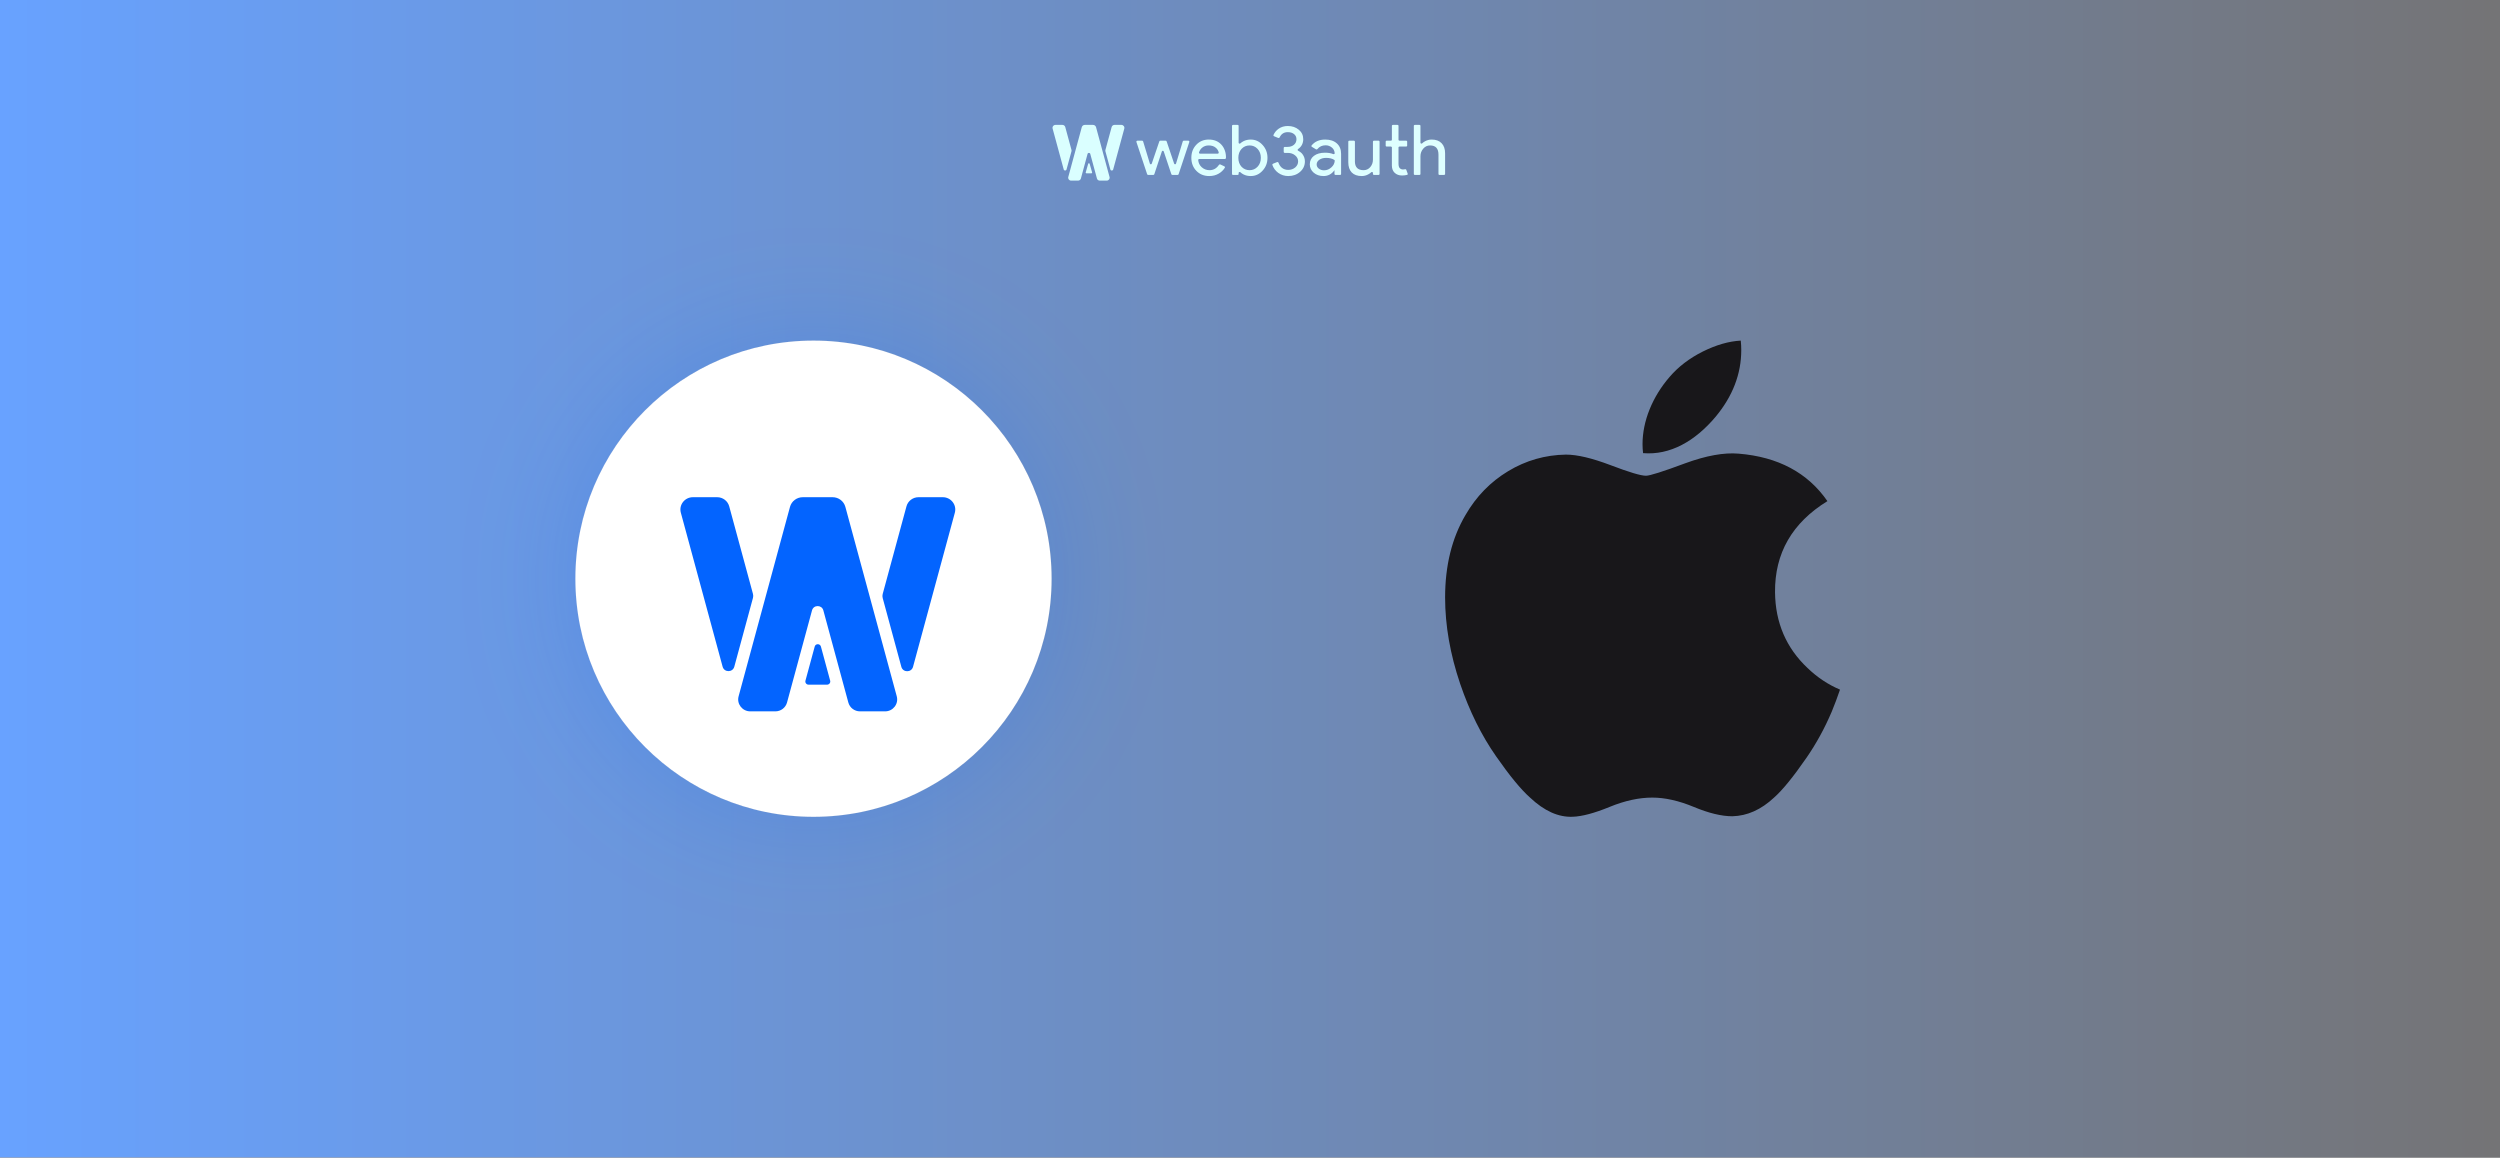
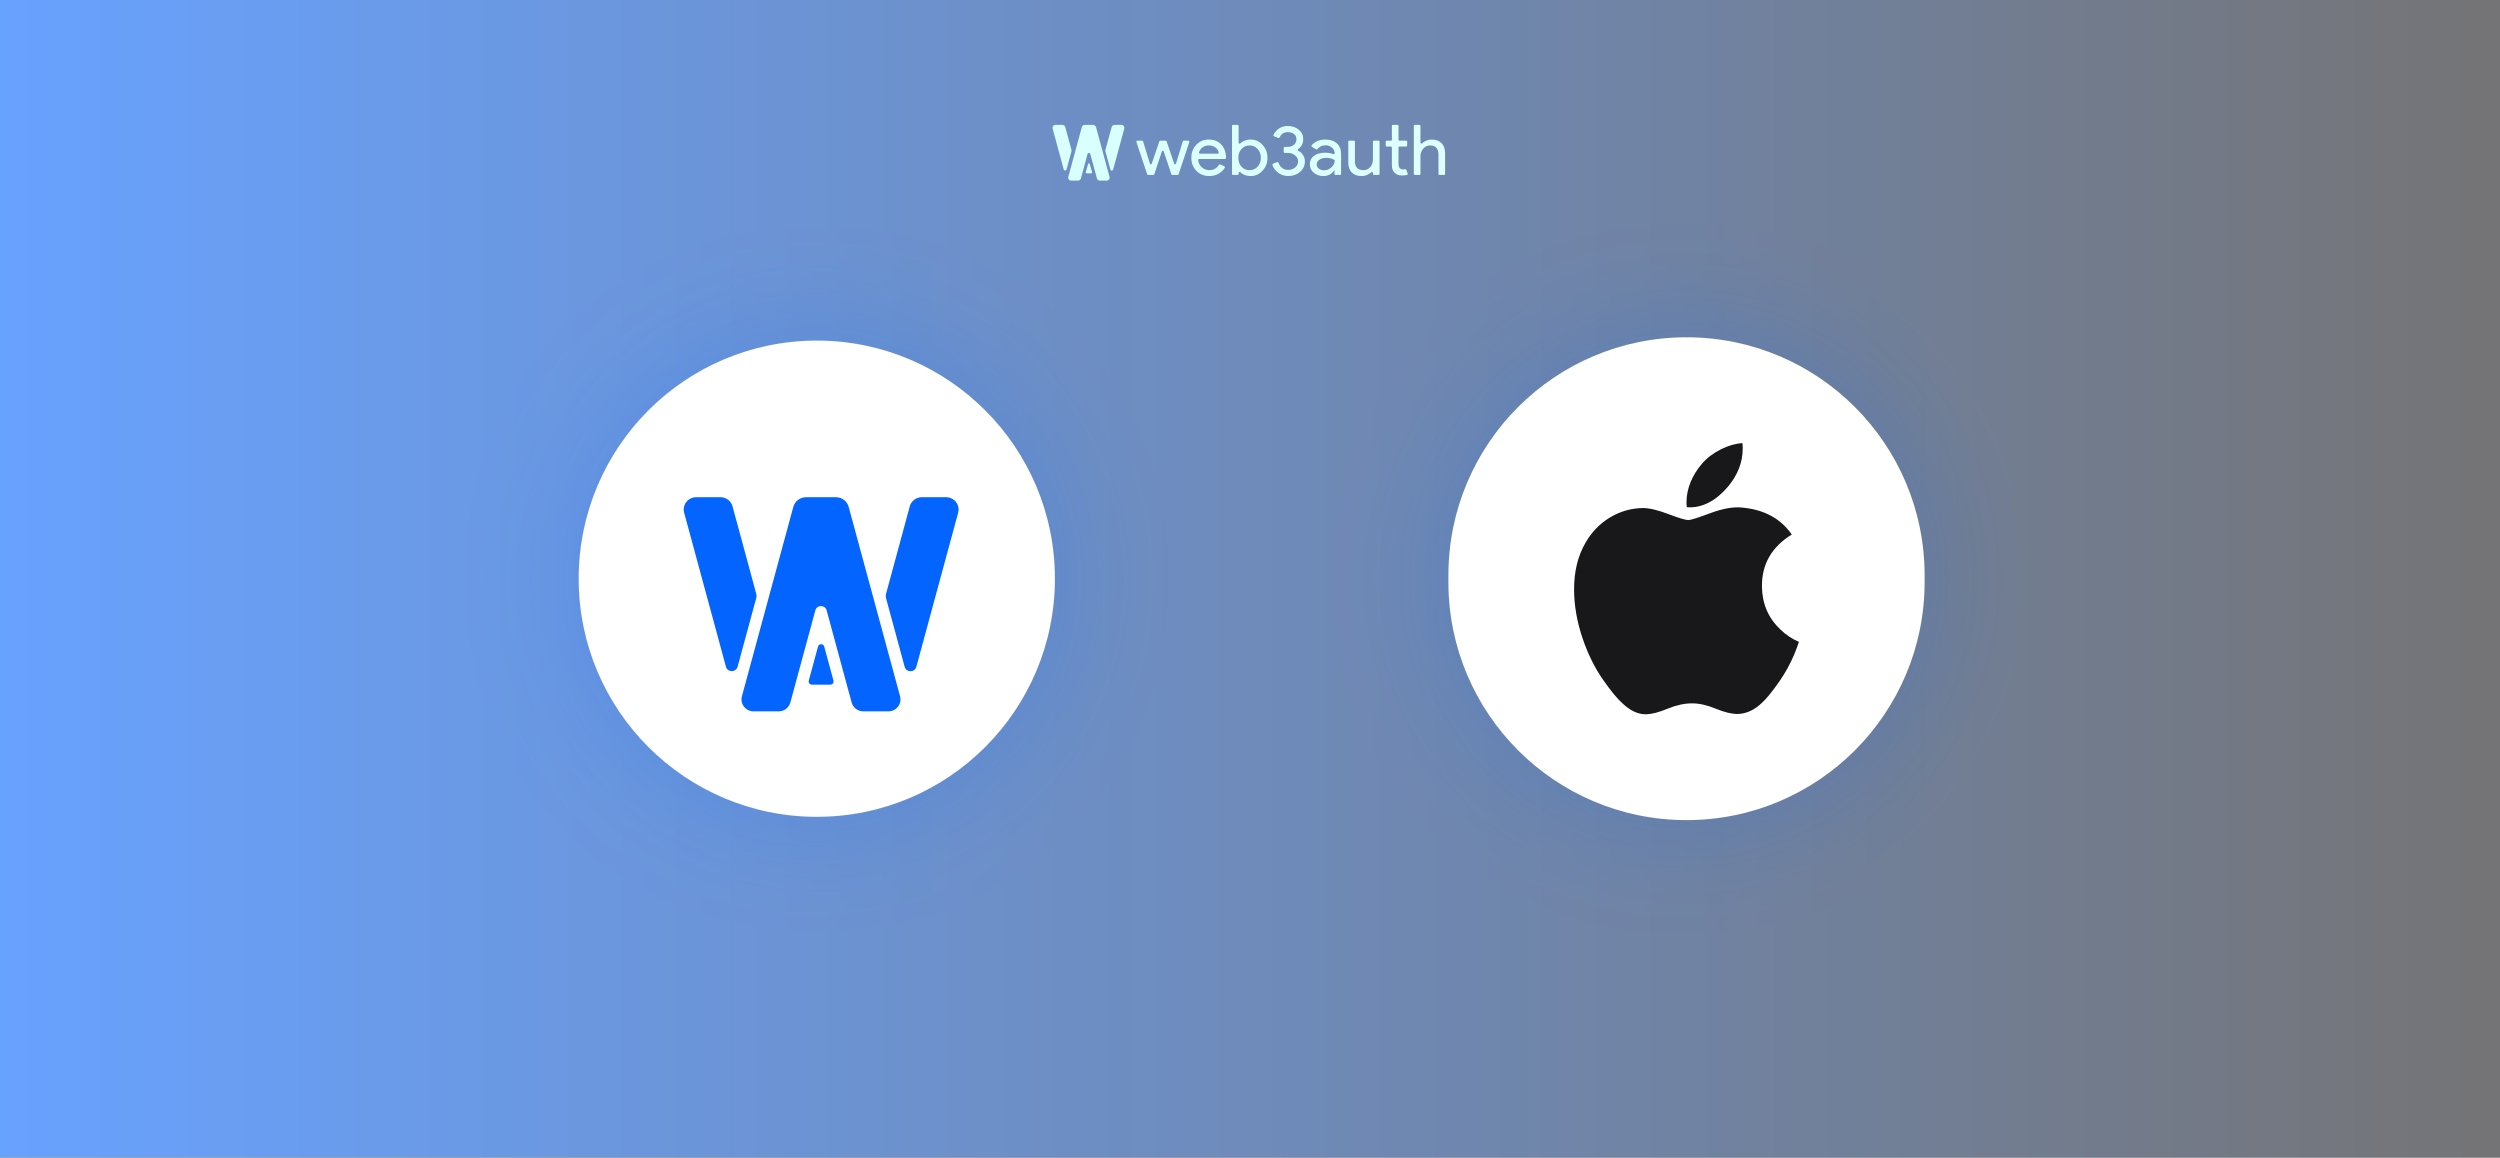
<svg xmlns="http://www.w3.org/2000/svg" width="756" height="350" viewBox="0 0 756 350" fill="none">
  <rect width="756" height="350" fill="black" />
  <rect width="756" height="350" fill="white" />
  <rect width="756" height="350" fill="url(#paint0_linear_1128_242678)" fill-opacity="0.6" />
  <g style="mix-blend-mode:overlay">
-     <path fill-rule="evenodd" clip-rule="evenodd" d="M378.205 53.237C377.421 53.237 376.701 53.075 376.048 52.751C375.679 52.564 375.358 52.342 375.086 52.084C374.914 51.922 374.565 52.032 374.565 52.265V52.613C374.565 52.771 374.433 52.899 374.27 52.899H372.855C372.692 52.899 372.56 52.771 372.56 52.613V38.05C372.56 37.892 372.692 37.764 372.855 37.764H374.264C374.427 37.764 374.559 37.892 374.559 38.05V43.175C374.559 43.408 374.908 43.52 375.081 43.357C375.355 43.099 375.678 42.877 376.048 42.69C376.701 42.365 377.421 42.203 378.205 42.203C379.615 42.203 380.806 42.739 381.78 43.81C382.783 44.895 383.284 46.198 383.284 47.72C383.284 49.256 382.783 50.56 381.78 51.631C380.806 52.702 379.615 53.237 378.205 53.237ZM377.878 51.462C378.837 51.462 379.644 51.109 380.298 50.405C380.952 49.714 381.279 48.819 381.279 47.72C381.279 46.635 380.952 45.74 380.298 45.036C379.644 44.331 378.837 43.979 377.878 43.979C376.905 43.979 376.091 44.331 375.437 45.036C374.798 45.74 374.478 46.635 374.478 47.72C374.478 48.819 374.798 49.721 375.437 50.426C376.091 51.117 376.905 51.462 377.878 51.462ZM365.67 53.237C364.1 53.237 362.807 52.716 361.79 51.673C360.773 50.63 360.264 49.313 360.264 47.72C360.264 46.142 360.758 44.831 361.746 43.789C362.735 42.732 363.999 42.203 365.539 42.203C367.123 42.203 368.38 42.704 369.31 43.704C370.312 44.751 370.791 46.325 370.728 47.757C370.72 47.941 370.56 48.08 370.371 48.08H362.673C362.476 48.08 362.316 48.238 362.337 48.428C362.428 49.283 362.769 49.984 363.359 50.532C364.028 51.152 364.827 51.462 365.757 51.462C366.943 51.462 367.892 50.928 368.603 49.86C368.698 49.718 368.887 49.66 369.045 49.734L370.243 50.301C370.412 50.381 370.48 50.581 370.382 50.737C369.919 51.473 369.307 52.06 368.547 52.498C367.704 52.991 366.745 53.237 365.67 53.237ZM362.582 46.065C362.511 46.271 362.678 46.473 362.903 46.473H368.212C368.416 46.473 368.579 46.303 368.538 46.109C368.419 45.552 368.131 45.082 367.675 44.698C367.137 44.218 366.411 43.979 365.495 43.979C364.74 43.979 364.086 44.204 363.534 44.655C363.096 45.023 362.779 45.492 362.582 46.065ZM359.65 42.939C359.715 42.743 359.564 42.542 359.351 42.542H357.967C357.828 42.542 357.706 42.63 357.667 42.76L355.625 49.479C355.544 49.749 355.152 49.754 355.062 49.487L352.79 42.751C352.748 42.626 352.628 42.542 352.493 42.542H350.876C350.741 42.542 350.621 42.626 350.578 42.75L348.286 49.492C348.196 49.758 347.805 49.752 347.723 49.483L345.681 42.76C345.641 42.63 345.519 42.542 345.38 42.542H343.952C343.74 42.542 343.589 42.743 343.654 42.939L346.896 52.688C346.937 52.814 347.058 52.899 347.194 52.899H348.764C348.9 52.899 349.021 52.814 349.063 52.688L351.35 45.794C351.438 45.53 351.823 45.529 351.912 45.794L354.219 52.689C354.261 52.814 354.381 52.899 354.517 52.899H356.11C356.246 52.899 356.366 52.814 356.408 52.688L359.65 42.939ZM421.777 52.286C422.358 52.808 423.085 53.068 423.957 53.068C424.534 53.068 425.051 53.006 425.508 52.88C425.665 52.837 425.744 52.674 425.69 52.526L425.262 51.352C425.204 51.195 425.021 51.119 424.857 51.169C424.812 51.183 424.766 51.196 424.719 51.208C424.574 51.236 424.422 51.25 424.262 51.25C423.913 51.25 423.601 51.131 423.324 50.891C423.048 50.637 422.91 50.165 422.91 49.475V44.603C422.91 44.445 423.042 44.317 423.205 44.317H425.231C425.394 44.317 425.526 44.189 425.526 44.031V42.828C425.526 42.67 425.394 42.542 425.231 42.542H423.205C423.042 42.542 422.91 42.413 422.91 42.255V38.05C422.91 37.892 422.778 37.764 422.615 37.764H421.2C421.037 37.764 420.905 37.892 420.905 38.05V42.255C420.905 42.413 420.773 42.542 420.61 42.542H419.326C419.163 42.542 419.031 42.67 419.031 42.828V44.031C419.031 44.189 419.163 44.317 419.326 44.317H420.61C420.773 44.317 420.905 44.445 420.905 44.603V50.109C420.92 51.039 421.21 51.765 421.777 52.286ZM393.139 51.969C394.113 51.124 394.6 50.067 394.6 48.798C394.6 48.023 394.375 47.326 393.924 46.706C393.717 46.411 393.419 46.036 392.546 45.561C392.361 45.461 392.356 45.194 392.531 45.078C393.576 44.383 394.098 43.331 394.098 42.098C394.098 40.928 393.655 39.977 392.769 39.244C391.868 38.483 390.756 38.103 389.434 38.103C388.373 38.103 387.451 38.377 386.666 38.927C385.967 39.417 385.446 40.041 385.105 40.799C385.034 40.956 385.115 41.136 385.278 41.202L386.517 41.711C386.693 41.783 386.893 41.697 386.972 41.529C387.46 40.485 388.281 39.963 389.434 39.963C390.219 39.963 390.851 40.16 391.33 40.555C391.81 40.949 392.05 41.464 392.05 42.098C392.05 42.788 391.795 43.352 391.287 43.789C390.778 44.212 390.124 44.423 389.325 44.423H388.524C388.34 44.423 388.192 44.567 388.192 44.745V45.919C388.192 46.097 388.34 46.241 388.524 46.241H389.478C390.32 46.241 391.04 46.487 391.636 46.98C392.246 47.474 392.551 48.08 392.551 48.798C392.551 49.517 392.26 50.13 391.679 50.637C391.083 51.131 390.379 51.377 389.565 51.377C388.824 51.377 388.184 51.166 387.647 50.743C387.202 50.371 386.862 49.867 386.627 49.229C386.56 49.047 386.351 48.948 386.168 49.023L384.955 49.513C384.8 49.575 384.716 49.742 384.771 49.896C385.11 50.857 385.698 51.646 386.535 52.265C387.436 52.913 388.446 53.237 389.565 53.237C390.989 53.237 392.18 52.815 393.139 51.969ZM398.158 49.728C398.158 49.165 398.427 48.693 398.964 48.312C399.517 47.932 400.2 47.742 401.013 47.742C402.057 47.742 402.886 47.95 403.5 48.367C403.583 48.424 403.63 48.518 403.625 48.616C403.585 49.368 403.252 50.028 402.626 50.595C401.972 51.201 401.224 51.504 400.381 51.504C399.785 51.504 399.262 51.335 398.812 50.997C398.376 50.658 398.158 50.236 398.158 49.728ZM404.261 43.366C403.404 42.591 402.234 42.203 400.752 42.203C398.965 42.203 397.588 42.799 396.62 43.992C396.516 44.12 396.555 44.305 396.698 44.392L397.963 45.165C398.096 45.246 398.271 45.21 398.37 45.091C399.005 44.321 399.835 43.937 400.861 43.937C401.602 43.937 402.248 44.176 402.801 44.655C403.356 45.123 403.553 45.686 403.609 46.321C403.629 46.539 403.383 46.681 403.174 46.596C402.484 46.317 401.655 46.177 400.686 46.177C399.291 46.177 398.172 46.494 397.33 47.129C396.501 47.763 396.087 48.615 396.087 49.686C396.087 50.701 396.48 51.546 397.264 52.223C398.064 52.899 399.052 53.237 400.229 53.237C401.609 53.237 402.713 52.645 403.542 51.462V52.613C403.542 52.771 403.674 52.899 403.837 52.899H405.252C405.415 52.899 405.547 52.771 405.547 52.613V46.516C405.547 45.177 405.118 44.127 404.261 43.366ZM417.181 52.595C417.181 52.763 417.04 52.899 416.867 52.899H415.489C415.316 52.899 415.176 52.763 415.176 52.595V52.256C415.176 52.036 414.834 51.931 414.673 52.085C414.42 52.326 414.115 52.541 413.759 52.73C413.134 53.068 412.48 53.237 411.797 53.237C410.489 53.237 409.479 52.878 408.767 52.159C408.07 51.426 407.721 50.391 407.721 49.052V42.846C407.721 42.678 407.862 42.542 408.035 42.542H409.413C409.586 42.542 409.727 42.678 409.727 42.846V48.925C409.77 50.616 410.649 51.462 412.364 51.462C413.163 51.462 413.831 51.152 414.369 50.532C414.907 49.898 415.176 49.144 415.176 48.27V42.846C415.176 42.678 415.316 42.542 415.489 42.542H416.867C417.04 42.542 417.181 42.678 417.181 42.846V52.595ZM427.54 38.05C427.54 37.892 427.672 37.764 427.835 37.764H429.25C429.413 37.764 429.545 37.892 429.545 38.05V43.185C429.545 43.404 429.886 43.508 430.046 43.354C430.294 43.113 430.592 42.899 430.94 42.711C431.579 42.373 432.24 42.203 432.923 42.203C434.231 42.203 435.234 42.57 435.931 43.303C436.643 44.021 436.999 45.05 436.999 46.389V52.613C436.999 52.771 436.867 52.899 436.704 52.899H435.289C435.126 52.899 434.994 52.771 434.994 52.613V46.769C434.994 44.909 434.144 43.979 432.444 43.979C431.63 43.979 430.94 44.31 430.373 44.972C429.821 45.621 429.545 46.382 429.545 47.255V52.613C429.545 52.771 429.413 52.899 429.25 52.899H427.835C427.672 52.899 427.54 52.771 427.54 52.613V38.05Z" fill="white" />
+     <path fill-rule="evenodd" clip-rule="evenodd" d="M378.205 53.237C377.421 53.237 376.701 53.075 376.048 52.751C375.679 52.564 375.358 52.342 375.086 52.084C374.914 51.922 374.565 52.032 374.565 52.265V52.613C374.565 52.771 374.433 52.899 374.27 52.899H372.855C372.692 52.899 372.56 52.771 372.56 52.613V38.05C372.56 37.892 372.692 37.764 372.855 37.764H374.264C374.427 37.764 374.559 37.892 374.559 38.05V43.175C374.559 43.408 374.908 43.52 375.081 43.357C375.355 43.099 375.678 42.877 376.048 42.69C376.701 42.365 377.421 42.203 378.205 42.203C379.615 42.203 380.806 42.739 381.78 43.81C382.783 44.895 383.284 46.198 383.284 47.72C383.284 49.256 382.783 50.56 381.78 51.631C380.806 52.702 379.615 53.237 378.205 53.237ZM377.878 51.462C378.837 51.462 379.644 51.109 380.298 50.405C380.952 49.714 381.279 48.819 381.279 47.72C381.279 46.635 380.952 45.74 380.298 45.036C379.644 44.331 378.837 43.979 377.878 43.979C376.905 43.979 376.091 44.331 375.437 45.036C374.798 45.74 374.478 46.635 374.478 47.72C374.478 48.819 374.798 49.721 375.437 50.426C376.091 51.117 376.905 51.462 377.878 51.462ZM365.67 53.237C364.1 53.237 362.807 52.716 361.79 51.673C360.773 50.63 360.264 49.313 360.264 47.72C360.264 46.142 360.758 44.831 361.746 43.789C362.735 42.732 363.999 42.203 365.539 42.203C367.123 42.203 368.38 42.704 369.31 43.704C370.312 44.751 370.791 46.325 370.728 47.757C370.72 47.941 370.56 48.08 370.371 48.08H362.673C362.476 48.08 362.316 48.238 362.337 48.428C362.428 49.283 362.769 49.984 363.359 50.532C364.028 51.152 364.827 51.462 365.757 51.462C366.943 51.462 367.892 50.928 368.603 49.86C368.698 49.718 368.887 49.66 369.045 49.734L370.243 50.301C370.412 50.381 370.48 50.581 370.382 50.737C369.919 51.473 369.307 52.06 368.547 52.498C367.704 52.991 366.745 53.237 365.67 53.237ZM362.582 46.065C362.511 46.271 362.678 46.473 362.903 46.473H368.212C368.416 46.473 368.579 46.303 368.538 46.109C368.419 45.552 368.131 45.082 367.675 44.698C367.137 44.218 366.411 43.979 365.495 43.979C364.74 43.979 364.086 44.204 363.534 44.655C363.096 45.023 362.779 45.492 362.582 46.065ZM359.65 42.939C359.715 42.743 359.564 42.542 359.351 42.542H357.967C357.828 42.542 357.706 42.63 357.667 42.76L355.625 49.479C355.544 49.749 355.152 49.754 355.062 49.487L352.79 42.751C352.748 42.626 352.628 42.542 352.493 42.542H350.876C350.741 42.542 350.621 42.626 350.578 42.75L348.286 49.492C348.196 49.758 347.805 49.752 347.723 49.483L345.681 42.76C345.641 42.63 345.519 42.542 345.38 42.542H343.952C343.74 42.542 343.589 42.743 343.654 42.939L346.896 52.688C346.937 52.814 347.058 52.899 347.194 52.899H348.764C348.9 52.899 349.021 52.814 349.063 52.688L351.35 45.794C351.438 45.53 351.823 45.529 351.912 45.794L354.219 52.689C354.261 52.814 354.381 52.899 354.517 52.899H356.11C356.246 52.899 356.366 52.814 356.408 52.688L359.65 42.939ZM421.777 52.286C422.358 52.808 423.085 53.068 423.957 53.068C424.534 53.068 425.051 53.006 425.508 52.88C425.665 52.837 425.744 52.674 425.69 52.526L425.262 51.352C425.204 51.195 425.021 51.119 424.857 51.169C424.812 51.183 424.766 51.196 424.719 51.208C424.574 51.236 424.422 51.25 424.262 51.25C423.913 51.25 423.601 51.131 423.324 50.891C423.048 50.637 422.91 50.165 422.91 49.475V44.603C422.91 44.445 423.042 44.317 423.205 44.317H425.231C425.394 44.317 425.526 44.189 425.526 44.031V42.828C425.526 42.67 425.394 42.542 425.231 42.542H423.205C423.042 42.542 422.91 42.413 422.91 42.255V38.05C422.91 37.892 422.778 37.764 422.615 37.764H421.2C421.037 37.764 420.905 37.892 420.905 38.05V42.255C420.905 42.413 420.773 42.542 420.61 42.542H419.326C419.163 42.542 419.031 42.67 419.031 42.828V44.031C419.031 44.189 419.163 44.317 419.326 44.317H420.61C420.773 44.317 420.905 44.445 420.905 44.603V50.109C420.92 51.039 421.21 51.765 421.777 52.286ZM393.139 51.969C394.113 51.124 394.6 50.067 394.6 48.798C394.6 48.023 394.375 47.326 393.924 46.706C393.717 46.411 393.419 46.036 392.546 45.561C392.361 45.461 392.356 45.194 392.531 45.078C393.576 44.383 394.098 43.331 394.098 42.098C394.098 40.928 393.655 39.977 392.769 39.244C391.868 38.483 390.756 38.103 389.434 38.103C388.373 38.103 387.451 38.377 386.666 38.927C385.967 39.417 385.446 40.041 385.105 40.799C385.034 40.956 385.115 41.136 385.278 41.202L386.517 41.711C386.693 41.783 386.893 41.697 386.972 41.529C387.46 40.485 388.281 39.963 389.434 39.963C390.219 39.963 390.851 40.16 391.33 40.555C391.81 40.949 392.05 41.464 392.05 42.098C392.05 42.788 391.795 43.352 391.287 43.789C390.778 44.212 390.124 44.423 389.325 44.423H388.524C388.34 44.423 388.192 44.567 388.192 44.745V45.919C388.192 46.097 388.34 46.241 388.524 46.241H389.478C390.32 46.241 391.04 46.487 391.636 46.98C392.246 47.474 392.551 48.08 392.551 48.798C392.551 49.517 392.26 50.13 391.679 50.637C391.083 51.131 390.379 51.377 389.565 51.377C388.824 51.377 388.184 51.166 387.647 50.743C387.202 50.371 386.862 49.867 386.627 49.229C386.56 49.047 386.351 48.948 386.168 49.023L384.955 49.513C384.8 49.575 384.716 49.742 384.771 49.896C385.11 50.857 385.698 51.646 386.535 52.265C387.436 52.913 388.446 53.237 389.565 53.237C390.989 53.237 392.18 52.815 393.139 51.969ZM398.158 49.728C398.158 49.165 398.427 48.693 398.964 48.312C399.517 47.932 400.2 47.742 401.013 47.742C402.057 47.742 402.886 47.95 403.5 48.367C403.583 48.424 403.63 48.518 403.625 48.616C403.585 49.368 403.252 50.028 402.626 50.595C401.972 51.201 401.224 51.504 400.381 51.504C399.785 51.504 399.262 51.335 398.812 50.997C398.376 50.658 398.158 50.236 398.158 49.728ZM404.261 43.366C403.404 42.591 402.234 42.203 400.752 42.203C398.965 42.203 397.588 42.799 396.62 43.992C396.516 44.12 396.555 44.305 396.698 44.392L397.963 45.165C398.096 45.246 398.272 45.21 398.37 45.091C399.005 44.321 399.835 43.937 400.861 43.937C401.602 43.937 402.248 44.176 402.801 44.655C403.356 45.123 403.553 45.686 403.609 46.321C403.629 46.539 403.383 46.681 403.174 46.596C402.484 46.317 401.655 46.177 400.686 46.177C399.291 46.177 398.172 46.494 397.33 47.129C396.501 47.763 396.087 48.615 396.087 49.686C396.087 50.701 396.48 51.546 397.264 52.223C398.064 52.899 399.052 53.237 400.229 53.237C401.609 53.237 402.713 52.645 403.542 51.462V52.613C403.542 52.771 403.674 52.899 403.837 52.899H405.252C405.415 52.899 405.547 52.771 405.547 52.613V46.516C405.547 45.177 405.118 44.127 404.261 43.366ZM417.181 52.595C417.181 52.763 417.04 52.899 416.867 52.899H415.489C415.316 52.899 415.176 52.763 415.176 52.595V52.256C415.176 52.036 414.834 51.931 414.673 52.085C414.42 52.326 414.115 52.541 413.759 52.73C413.134 53.068 412.48 53.237 411.797 53.237C410.489 53.237 409.479 52.878 408.767 52.159C408.07 51.426 407.721 50.391 407.721 49.052V42.846C407.721 42.678 407.862 42.542 408.035 42.542H409.413C409.586 42.542 409.727 42.678 409.727 42.846V48.925C409.77 50.616 410.649 51.462 412.364 51.462C413.163 51.462 413.831 51.152 414.369 50.532C414.907 49.898 415.176 49.144 415.176 48.27V42.846C415.176 42.678 415.316 42.542 415.489 42.542H416.867C417.04 42.542 417.181 42.678 417.181 42.846V52.595ZM427.54 38.05C427.54 37.892 427.672 37.764 427.835 37.764H429.25C429.413 37.764 429.545 37.892 429.545 38.05V43.185C429.545 43.404 429.886 43.508 430.046 43.354C430.294 43.113 430.592 42.899 430.94 42.711C431.579 42.373 432.24 42.203 432.923 42.203C434.231 42.203 435.234 42.57 435.931 43.303C436.643 44.021 436.999 45.05 436.999 46.389V52.613C436.999 52.771 436.867 52.899 436.704 52.899H435.289C435.126 52.899 434.994 52.771 434.994 52.613V46.769C434.994 44.909 434.144 43.979 432.444 43.979C431.63 43.979 430.94 44.31 430.373 44.972C429.821 45.621 429.545 46.382 429.545 47.255V52.613C429.545 52.771 429.413 52.899 429.25 52.899H427.835C427.672 52.899 427.54 52.771 427.54 52.613V38.05Z" fill="white" />
    <path d="M335.774 51.257C335.891 51.687 336.509 51.687 336.625 51.257L339.986 38.892C340.14 38.323 339.705 37.764 339.107 37.764H337.036C336.624 37.764 336.264 38.036 336.158 38.428L334.263 45.401C334.236 45.498 334.236 45.6 334.263 45.696L335.774 51.257Z" fill="white" />
    <path d="M324.031 45.392C324.057 45.489 324.057 45.59 324.031 45.687L322.52 51.248C322.403 51.678 321.785 51.678 321.668 51.248L318.311 38.892C318.156 38.323 318.591 37.764 319.189 37.764H321.261C321.672 37.764 322.032 38.036 322.139 38.428L324.031 45.392Z" fill="white" />
    <path d="M326.863 53.975C326.761 54.355 326.413 54.619 326.015 54.619H323.895C323.318 54.619 322.898 54.077 323.047 53.526L327.127 38.468C327.24 38.052 327.62 37.764 328.055 37.764H330.52C330.955 37.764 331.335 38.052 331.448 38.468L335.528 53.526C335.677 54.077 335.257 54.619 334.68 54.619H332.559C332.162 54.619 331.814 54.355 331.711 53.975L329.698 46.544C329.586 46.129 328.989 46.129 328.877 46.544L326.863 53.975Z" fill="white" />
    <path d="M328.543 52.408C328.391 52.408 328.281 52.273 328.32 52.136L329.065 49.529C329.126 49.316 329.449 49.316 329.51 49.529L330.255 52.136C330.294 52.273 330.184 52.408 330.032 52.408H328.543Z" fill="white" />
  </g>
-   <path d="M553.912 215.22C551.768 220.251 549.23 224.882 546.29 229.139C542.282 234.944 539.001 238.961 536.472 241.192C532.551 244.854 528.351 246.73 523.853 246.837C520.624 246.837 516.73 245.903 512.197 244.01C507.649 242.126 503.469 241.192 499.648 241.192C495.64 241.192 491.341 242.126 486.744 244.01C482.139 245.903 478.429 246.89 475.593 246.988C471.28 247.174 466.981 245.245 462.689 241.192C459.95 238.766 456.524 234.606 452.42 228.713C448.017 222.42 444.396 215.122 441.56 206.802C438.523 197.816 437 189.114 437 180.689C437 171.039 439.053 162.716 443.165 155.741C446.397 150.138 450.696 145.719 456.077 142.474C461.458 139.23 467.272 137.577 473.533 137.471C476.959 137.471 481.452 138.547 487.035 140.663C492.602 142.785 496.177 143.862 497.744 143.862C498.916 143.862 502.887 142.603 509.619 140.094C515.986 137.767 521.359 136.803 525.76 137.183C537.688 138.161 546.649 142.937 552.608 151.541C541.941 158.106 536.664 167.301 536.769 179.097C536.865 188.285 540.147 195.931 546.596 202.002C549.519 204.82 552.783 206.998 556.415 208.544C555.627 210.864 554.796 213.086 553.912 215.22ZM526.557 105.881C526.557 113.082 523.967 119.807 518.803 126.03C512.573 133.429 505.037 137.705 496.864 137.03C496.76 136.166 496.7 135.257 496.7 134.301C496.7 127.388 499.663 119.989 504.925 113.939C507.552 110.876 510.893 108.329 514.944 106.298C518.987 104.296 522.811 103.19 526.408 103C526.513 103.963 526.557 104.926 526.557 105.881V105.881Z" fill="#18171A" />
  <g filter="url(#filter0_d_1128_242678)">
-     <rect x="174" y="103" width="144" height="144" rx="72" fill="white" />
-     <path fill-rule="evenodd" clip-rule="evenodd" d="M243.569 205.835C243.403 206.444 243.869 207.043 244.508 207.043H250.104C250.743 207.043 251.208 206.444 251.043 205.835L248.245 195.52C247.987 194.571 246.625 194.571 246.367 195.52L243.569 205.835Z" fill="#0364FF" />
-     <path fill-rule="evenodd" clip-rule="evenodd" d="M237.997 212.438C237.568 214.017 236.119 215.116 234.463 215.116H226.887C224.482 215.116 222.731 212.862 223.353 210.567L238.894 153.285C239.363 151.557 240.948 150.355 242.759 150.355H251.775C253.586 150.355 255.171 151.557 255.64 153.285L271.181 210.567C271.803 212.862 270.052 215.116 267.647 215.116H260.071C258.415 215.116 256.966 214.017 256.537 212.438L248.979 184.577C248.51 182.847 246.024 182.847 245.555 184.577L237.997 212.438Z" fill="#0364FF" />
-     <path fill-rule="evenodd" clip-rule="evenodd" d="M276.102 201.644C275.617 203.429 273.052 203.429 272.568 201.644L266.926 180.848C266.817 180.446 266.817 180.022 266.926 179.62L274.116 153.117C274.558 151.488 276.053 150.355 277.761 150.355H285.099C287.58 150.355 289.386 152.68 288.744 155.046L276.102 201.644ZM227.695 180.813C227.804 180.411 227.804 179.988 227.695 179.585L220.514 153.117C220.072 151.488 218.577 150.355 216.87 150.355H209.531C207.05 150.355 205.244 152.68 205.886 155.046L218.519 201.609C219.003 203.394 221.568 203.394 222.053 201.609L227.695 180.813Z" fill="#0364FF" />
+     <rect x="175" y="103" width="144" height="144" rx="72" fill="white" />
+     <path fill-rule="evenodd" clip-rule="evenodd" d="M244.569 205.835C244.403 206.444 244.869 207.043 245.508 207.043H251.104C251.743 207.043 252.208 206.444 252.043 205.835L249.245 195.52C248.987 194.571 247.625 194.571 247.367 195.52L244.569 205.835Z" fill="#0364FF" />
+     <path fill-rule="evenodd" clip-rule="evenodd" d="M238.997 212.438C238.568 214.017 237.119 215.116 235.463 215.116H227.887C225.482 215.116 223.731 212.862 224.353 210.567L239.894 153.285C240.363 151.557 241.948 150.355 243.759 150.355H252.775C254.586 150.355 256.171 151.557 256.64 153.285L272.181 210.567C272.803 212.862 271.052 215.116 268.647 215.116H261.071C259.415 215.116 257.966 214.017 257.537 212.438L249.979 184.577C249.51 182.847 247.024 182.847 246.555 184.577L238.997 212.438Z" fill="#0364FF" />
+     <path fill-rule="evenodd" clip-rule="evenodd" d="M277.102 201.644C276.617 203.429 274.052 203.429 273.568 201.644L267.926 180.848C267.817 180.446 267.817 180.022 267.926 179.62L275.116 153.117C275.558 151.488 277.053 150.355 278.761 150.355H286.099C288.58 150.355 290.386 152.68 289.744 155.046L277.102 201.644ZM228.695 180.813C228.804 180.411 228.804 179.988 228.695 179.585L221.514 153.117C221.072 151.488 219.577 150.355 217.87 150.355H210.531C208.05 150.355 206.244 152.68 206.886 155.046L219.519 201.609C220.003 203.394 222.568 203.394 223.053 201.609L228.695 180.813Z" fill="#0364FF" />
+   </g>
+   <g filter="url(#filter1_d_1128_242678)">
+     <rect x="438" y="102" width="144" height="146" rx="72" fill="white" />
+     <path d="M542.575 197.903C541.354 200.768 539.909 203.405 538.235 205.829C535.952 209.135 534.084 211.422 532.644 212.693C530.411 214.778 528.019 215.846 525.458 215.907C523.619 215.907 521.402 215.375 518.82 214.297C516.231 213.224 513.851 212.693 511.674 212.693C509.392 212.693 506.944 213.224 504.326 214.297C501.704 215.375 499.592 215.937 497.977 215.993C495.521 216.099 493.072 215.001 490.629 212.693C489.069 211.311 487.118 208.942 484.781 205.586C482.273 202.003 480.212 197.847 478.597 193.11C476.867 187.992 476 183.037 476 178.24C476 172.744 477.169 168.005 479.511 164.033C481.351 160.843 483.799 158.326 486.863 156.478C489.927 154.631 493.238 153.69 496.804 153.629C498.755 153.629 501.313 154.242 504.492 155.447C507.662 156.656 509.698 157.269 510.591 157.269C511.258 157.269 513.519 156.552 517.353 155.123C520.978 153.798 524.038 153.249 526.544 153.465C533.336 154.022 538.439 156.742 541.832 161.641C535.758 165.38 532.753 170.616 532.813 177.333C532.868 182.565 534.736 186.919 538.409 190.376C540.073 191.981 541.932 193.221 544 194.102C543.552 195.423 543.078 196.688 542.575 197.903V197.903ZM526.998 135.64C526.998 139.741 525.523 143.57 522.583 147.115C519.035 151.328 514.743 153.762 510.089 153.378C510.03 152.886 509.996 152.368 509.996 151.824C509.996 147.887 511.683 143.674 514.679 140.229C516.175 138.485 518.078 137.035 520.385 135.878C522.687 134.738 524.865 134.108 526.913 134C526.973 134.548 526.998 135.096 526.998 135.64V135.64Z" fill="#18171A" />
  </g>
  <defs>
-     <filter id="filter0_d_1128_242678" x="140" y="69" width="212" height="212" filterUnits="userSpaceOnUse" color-interpolation-filters="sRGB">
+     <filter id="filter0_d_1128_242678" x="141" y="69" width="212" height="212" filterUnits="userSpaceOnUse" color-interpolation-filters="sRGB">
+       <feFlood flood-opacity="0" result="BackgroundImageFix" />
+       <feColorMatrix in="SourceAlpha" type="matrix" values="0 0 0 0 0 0 0 0 0 0 0 0 0 0 0 0 0 0 127 0" result="hardAlpha" />
+       <feOffset />
+       <feGaussianBlur stdDeviation="17" />
+       <feComposite in2="hardAlpha" operator="out" />
+       <feColorMatrix type="matrix" values="0 0 0 0 0.012 0 0 0 0 0.392 0 0 0 0 1 0 0 0 0.2 0" />
+       <feBlend mode="normal" in2="BackgroundImageFix" result="effect1_dropShadow_1128_242678" />
+       <feBlend mode="normal" in="SourceGraphic" in2="effect1_dropShadow_1128_242678" result="shape" />
+     </filter>
+     <filter id="filter1_d_1128_242678" x="404" y="68" width="212" height="214" filterUnits="userSpaceOnUse" color-interpolation-filters="sRGB">
      <feFlood flood-opacity="0" result="BackgroundImageFix" />
      <feColorMatrix in="SourceAlpha" type="matrix" values="0 0 0 0 0 0 0 0 0 0 0 0 0 0 0 0 0 0 127 0" result="hardAlpha" />
      <feOffset />
      <feGaussianBlur stdDeviation="17" />
      <feComposite in2="hardAlpha" operator="out" />
      <feColorMatrix type="matrix" values="0 0 0 0 0.012 0 0 0 0 0.392 0 0 0 0 1 0 0 0 0.2 0" />
      <feBlend mode="normal" in2="BackgroundImageFix" result="effect1_dropShadow_1128_242678" />
      <feBlend mode="normal" in="SourceGraphic" in2="effect1_dropShadow_1128_242678" result="shape" />
    </filter>
    <linearGradient id="paint0_linear_1128_242678" x1="0" y1="206.5" x2="756" y2="206.5" gradientUnits="userSpaceOnUse">
      <stop stop-color="#0364FF" />
      <stop offset="1" stop-color="#18171A" />
    </linearGradient>
  </defs>
</svg>
